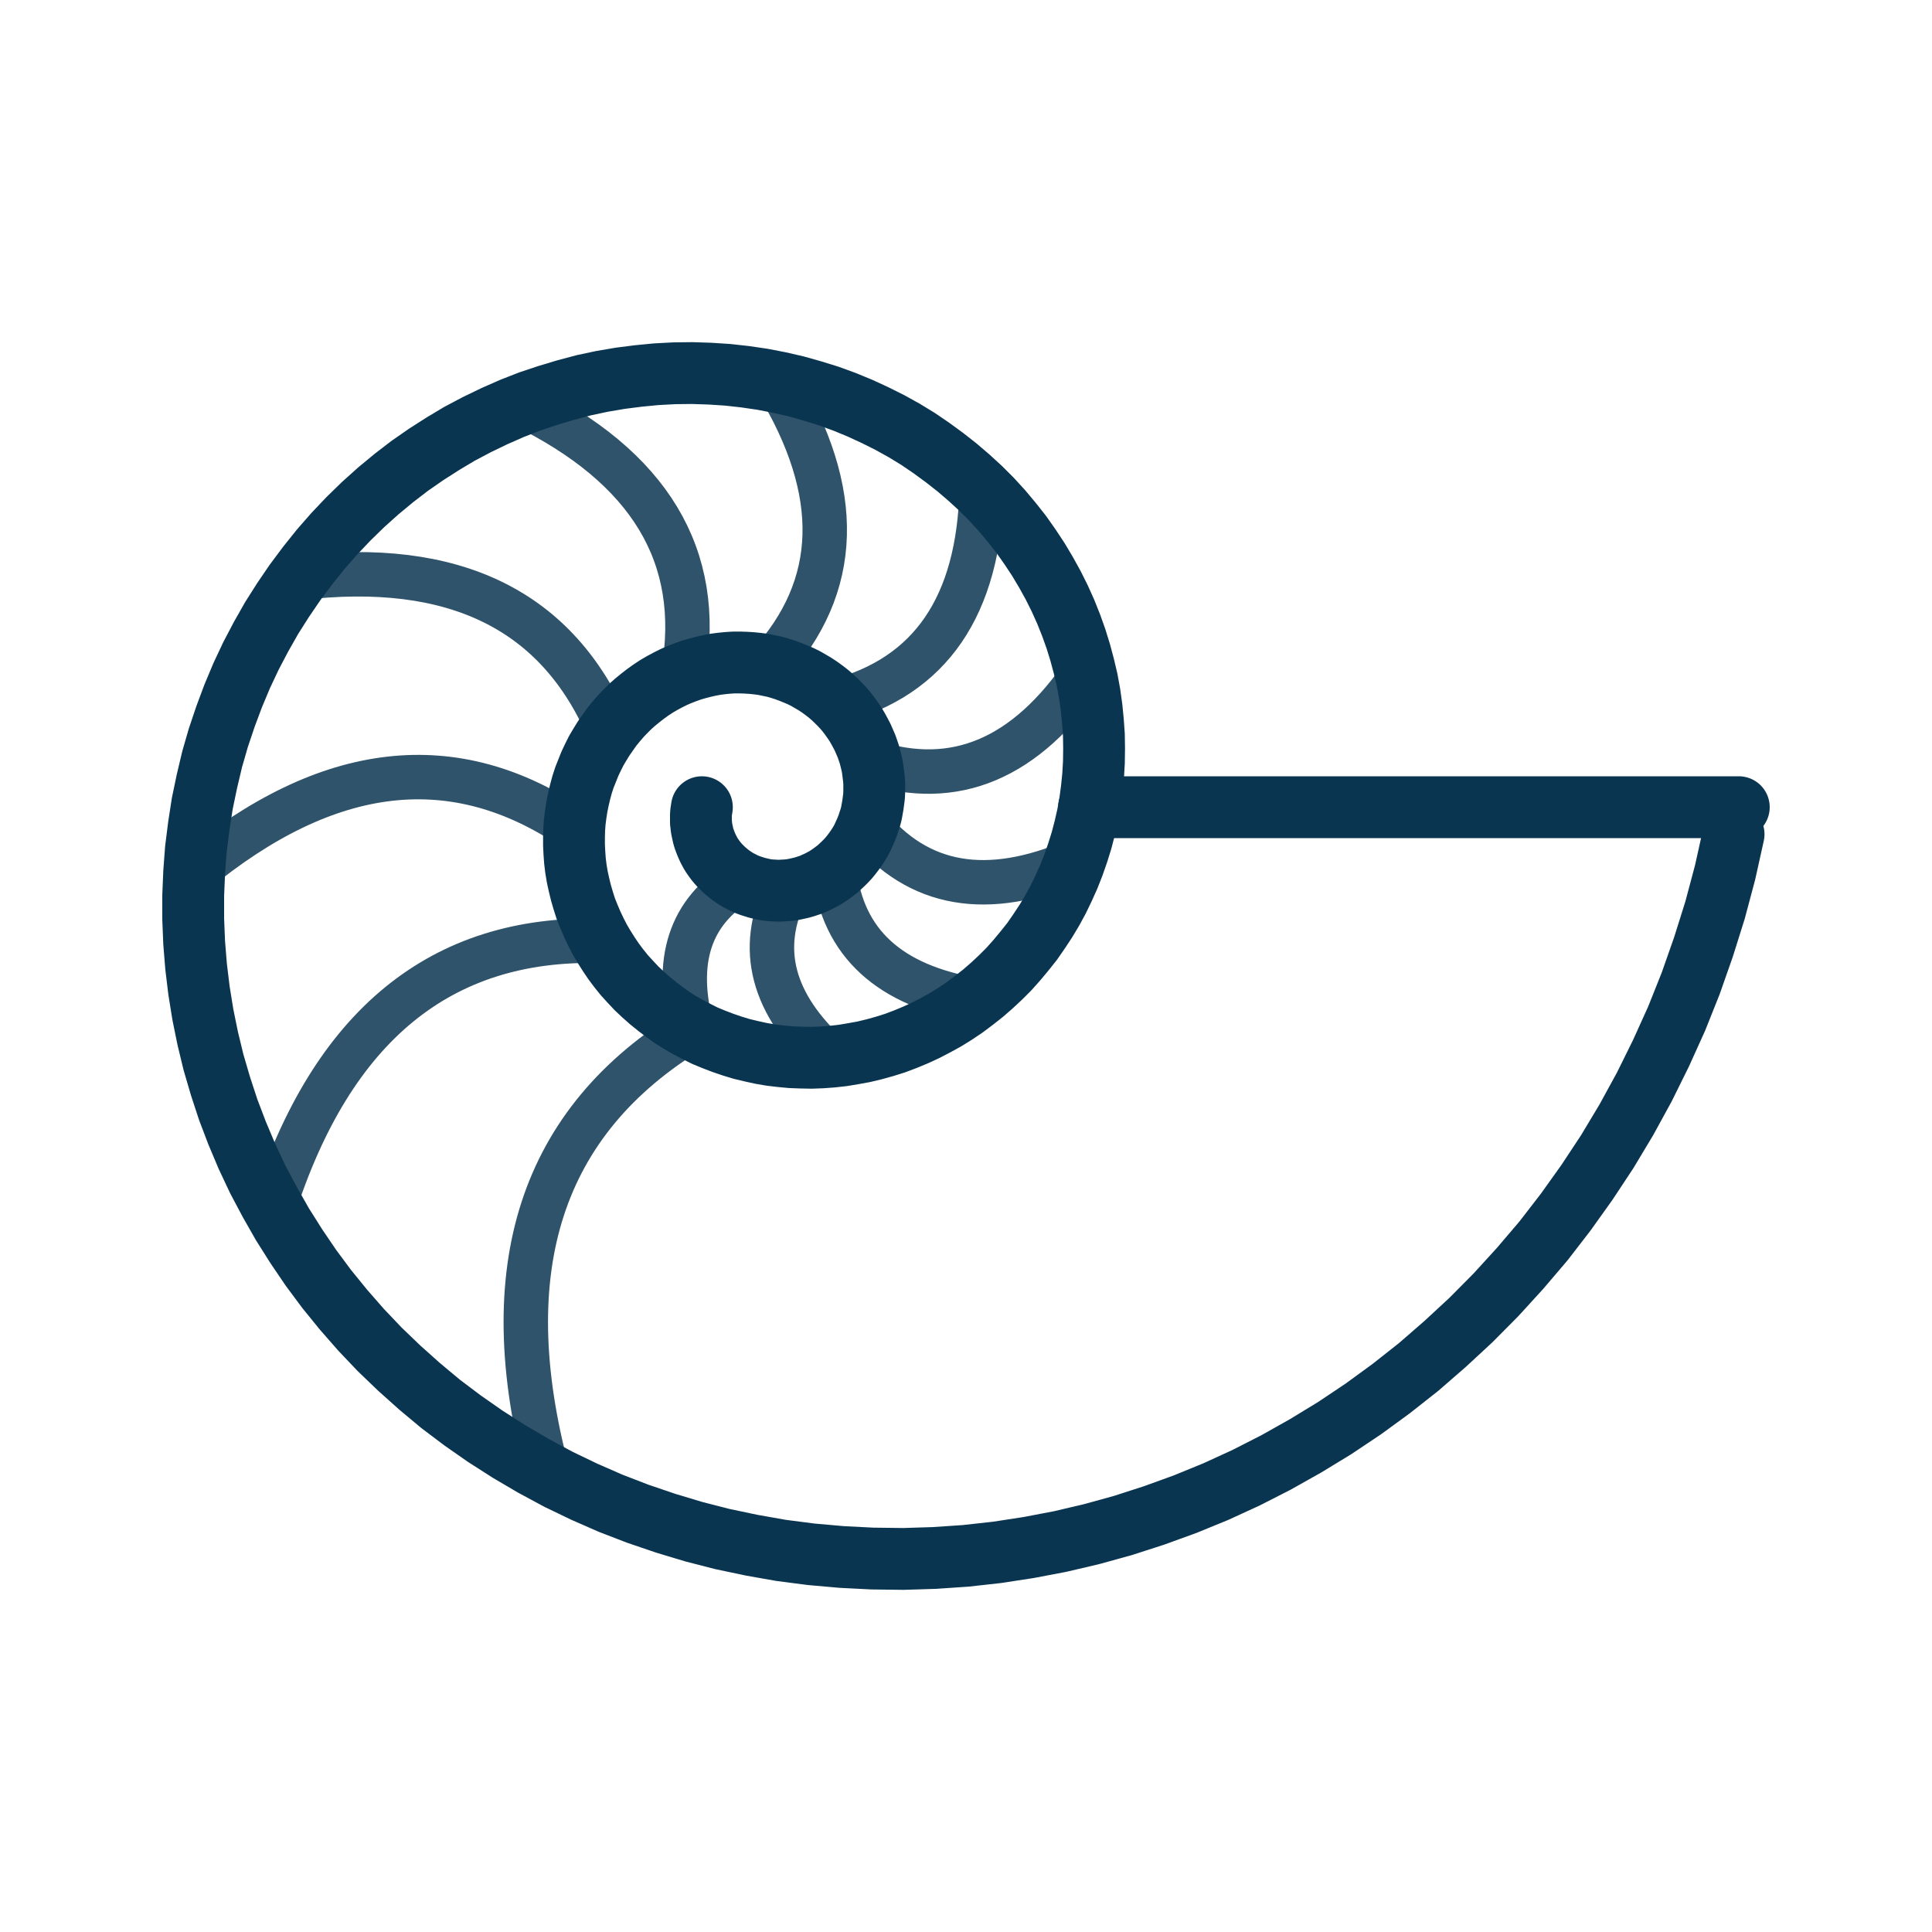
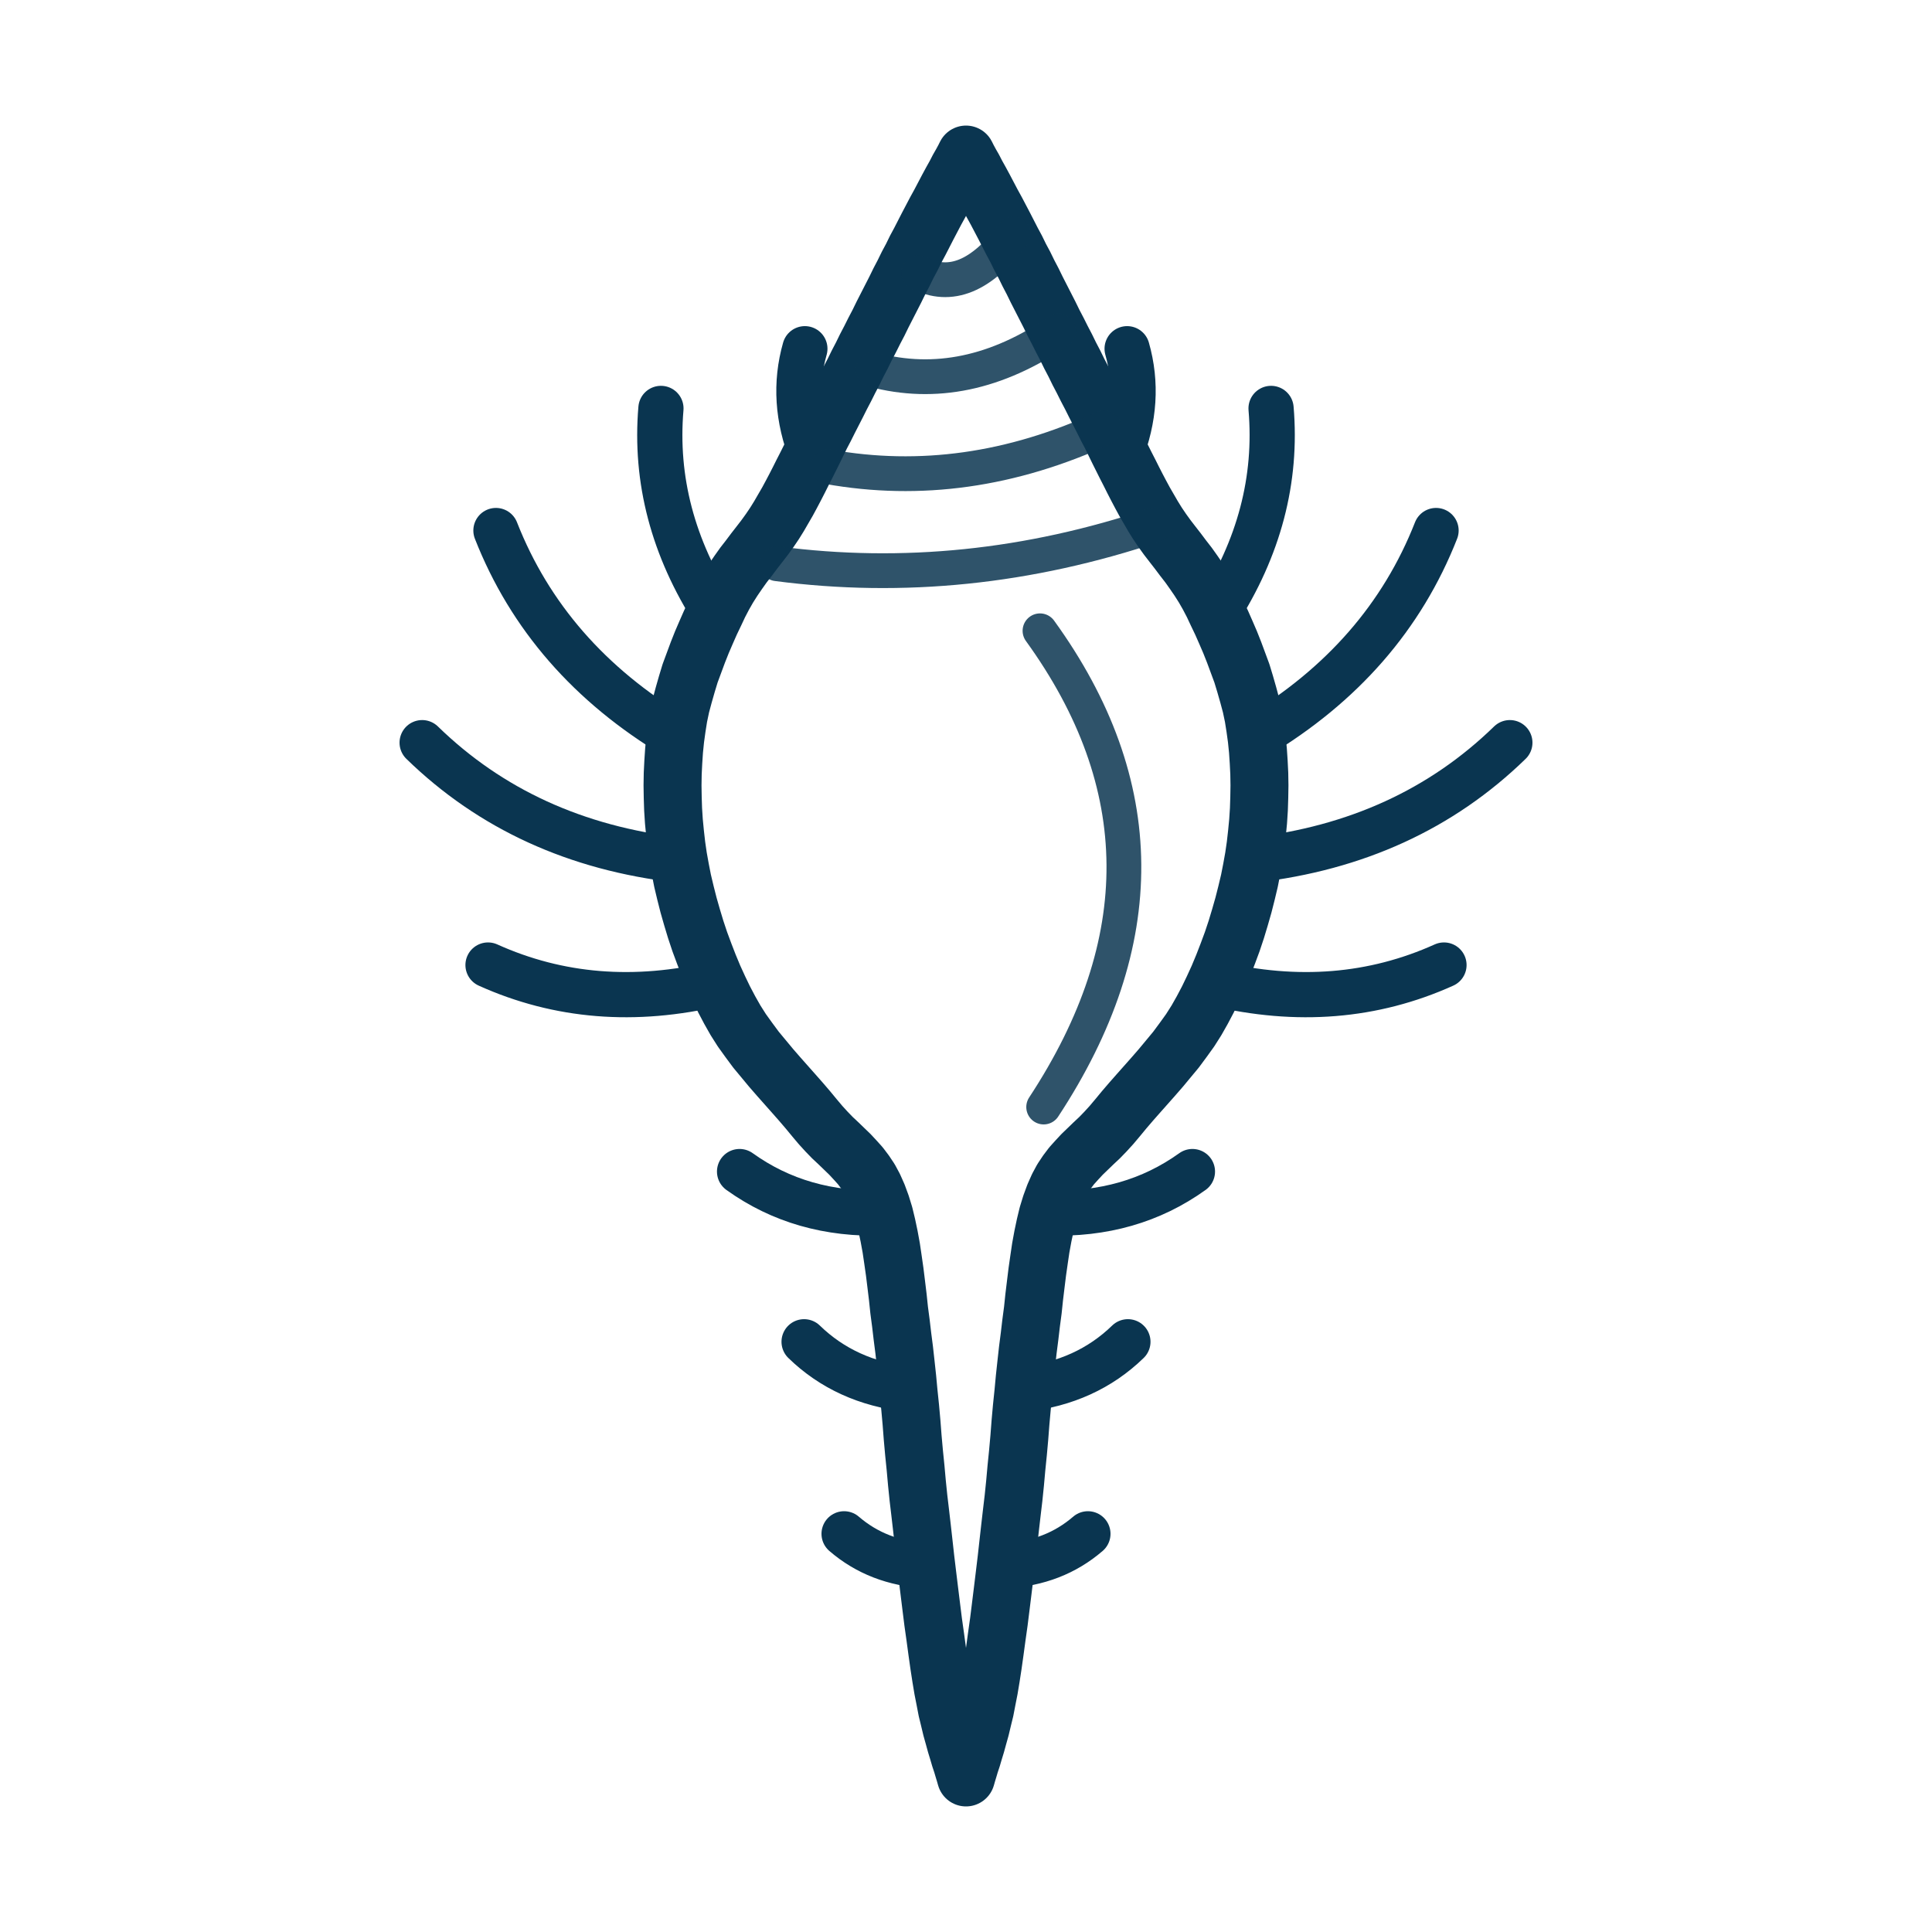
<svg xmlns="http://www.w3.org/2000/svg" viewBox="0 0 100 100" width="100" height="100">
-   <g fill="none" stroke="#0A3550" stroke-width="3.2" stroke-linecap="round" stroke-linejoin="round">
-     <path d="M36.33 41.78L36.31 41.91L36.29 42.04L36.28 42.17L36.28 42.31L36.28 42.44L36.28 42.58L36.3 42.72L36.31 42.85L36.34 42.99L36.37 43.13L36.4 43.27L36.44 43.4L36.49 43.54L36.54 43.67L36.6 43.81L36.66 43.94L36.73 44.07L36.8 44.2L36.88 44.32L36.97 44.45L37.06 44.57L37.16 44.69L37.26 44.8L37.37 44.91L37.48 45.02L37.6 45.12L37.72 45.22L37.85 45.32L37.98 45.41L38.12 45.5L38.26 45.58L38.4 45.65L38.55 45.73L38.7 45.79L38.86 45.85L39.02 45.9L39.18 45.95L39.35 45.99L39.52 46.03L39.69 46.06L39.86 46.08L40.03 46.09L40.21 46.1L40.39 46.1L40.57 46.09L40.75 46.08L40.93 46.06L41.11 46.03L41.29 45.99L41.47 45.95L41.65 45.9L41.83 45.84L42.01 45.78L42.18 45.7L42.36 45.62L42.53 45.53L42.7 45.44L42.87 45.33L43.03 45.22L43.19 45.1L43.35 44.98L43.5 44.84L43.65 44.7L43.79 44.56L43.93 44.41L44.06 44.25L44.19 44.08L44.31 43.91L44.43 43.73L44.54 43.55L44.64 43.36L44.73 43.16L44.82 42.96L44.9 42.76L44.97 42.55L45.04 42.34L45.1 42.12L45.14 41.9L45.18 41.67L45.21 41.45L45.24 41.22L45.25 40.99L45.25 40.75L45.25 40.52L45.23 40.28L45.2 40.04L45.17 39.8L45.13 39.57L45.07 39.33L45.01 39.09L44.93 38.85L44.85 38.62L44.75 38.39L44.65 38.16L44.53 37.93L44.41 37.71L44.28 37.49L44.13 37.27L43.98 37.06L43.82 36.85L43.65 36.65L43.46 36.45L43.27 36.26L43.08 36.08L42.87 35.9L42.65 35.73L42.43 35.57L42.19 35.41L41.95 35.27L41.71 35.13L41.45 35L41.19 34.89L40.92 34.78L40.65 34.68L40.37 34.59L40.09 34.51L39.8 34.45L39.51 34.39L39.21 34.35L38.91 34.32L38.6 34.3L38.29 34.29L37.98 34.29L37.67 34.31L37.36 34.34L37.05 34.38L36.73 34.44L36.42 34.51L36.11 34.59L35.8 34.68L35.49 34.79L35.18 34.91L34.88 35.04L34.58 35.19L34.28 35.35L33.99 35.52L33.7 35.71L33.42 35.91L33.15 36.12L32.88 36.34L32.62 36.57L32.37 36.82L32.12 37.08L31.89 37.35L31.66 37.63L31.45 37.93L31.24 38.23L31.05 38.54L30.86 38.86L30.69 39.2L30.53 39.54L30.39 39.89L30.25 40.24L30.13 40.61L30.03 40.98L29.94 41.36L29.86 41.75L29.8 42.14L29.75 42.53L29.72 42.93L29.71 43.34L29.71 43.74L29.73 44.15L29.76 44.56L29.81 44.97L29.88 45.39L29.97 45.8L30.07 46.21L30.19 46.62L30.32 47.03L30.48 47.43L30.65 47.83L30.84 48.23L31.04 48.62L31.27 49.01L31.51 49.39L31.76 49.76L32.03 50.12L32.32 50.48L32.63 50.82L32.95 51.16L33.29 51.48L33.64 51.79L34.01 52.09L34.39 52.38L34.78 52.66L35.19 52.92L35.61 53.16L36.05 53.39L36.49 53.61L36.95 53.8L37.42 53.98L37.89 54.14L38.38 54.29L38.88 54.41L39.38 54.52L39.9 54.61L40.41 54.67L40.94 54.72L41.47 54.74L42 54.75L42.54 54.73L43.08 54.69L43.62 54.63L44.16 54.54L44.71 54.44L45.25 54.31L45.79 54.16L46.33 53.99L46.86 53.79L47.39 53.57L47.91 53.33L48.43 53.06L48.94 52.78L49.44 52.47L49.93 52.14L50.41 51.78L50.88 51.41L51.34 51.01L51.79 50.59L52.22 50.16L52.63 49.7L53.03 49.22L53.42 48.73L53.78 48.21L54.13 47.68L54.46 47.13L54.77 46.56L55.05 45.98L55.32 45.38L55.56 44.77L55.78 44.14L55.98 43.5L56.15 42.85L56.3 42.19L56.42 41.52L56.51 40.84L56.58 40.15L56.62 39.46L56.63 38.76L56.62 38.05L56.57 37.34L56.5 36.63L56.4 35.91L56.27 35.2L56.1 34.48L55.91 33.77L55.69 33.06L55.44 32.36L55.16 31.66L54.85 30.97L54.51 30.29L54.14 29.62L53.74 28.95L53.31 28.3L52.86 27.66L52.37 27.04L51.86 26.43L51.32 25.84L50.75 25.27L50.15 24.72L49.53 24.19L48.88 23.68L48.21 23.19L47.52 22.72L46.8 22.28L46.06 21.87L45.3 21.49L44.52 21.13L43.72 20.8L42.9 20.5L42.06 20.24L41.21 20L40.34 19.8L39.46 19.63L38.57 19.5L37.67 19.4L36.75 19.34L35.83 19.31L34.91 19.32L33.97 19.37L33.04 19.46L32.1 19.58L31.16 19.74L30.22 19.94L29.28 20.19L28.35 20.47L27.42 20.78L26.5 21.14L25.59 21.54L24.68 21.98L23.79 22.45L22.92 22.97L22.06 23.52L21.21 24.11L20.39 24.74L19.58 25.41L18.8 26.11L18.04 26.85L17.3 27.63L16.6 28.43L15.92 29.28L15.27 30.15L14.65 31.06L14.06 31.99L13.51 32.96L12.99 33.95L12.51 34.97L12.07 36.02L11.67 37.09L11.3 38.19L10.98 39.3L10.71 40.44L10.47 41.59L10.29 42.76L10.14 43.95L10.05 45.15L10 46.35L10 47.57L10.05 48.8L10.15 50.03L10.3 51.27L10.5 52.51L10.75 53.74L11.05 54.98L11.41 56.21L11.81 57.43L12.27 58.64L12.78 59.85L13.34 61.04L13.96 62.21L14.62 63.37L15.34 64.51L16.1 65.63L16.91 66.72L17.78 67.79L18.69 68.83L19.65 69.84L20.66 70.81L21.71 71.75L22.8 72.66L23.94 73.52L25.13 74.35L26.35 75.13L27.61 75.87L28.91 76.57L30.24 77.21L31.61 77.81L33.01 78.35L34.45 78.84L35.91 79.28L37.39 79.66L38.91 79.98L40.44 80.25L41.99 80.45L43.57 80.59L45.15 80.67L46.76 80.69L48.37 80.64L49.99 80.53L51.61 80.35L53.24 80.1L54.87 79.79L56.49 79.41L58.12 78.96L59.73 78.44L61.33 77.86L62.92 77.21L64.49 76.49L66.04 75.7L67.57 74.84L69.08 73.92L70.56 72.93L72 71.88L73.42 70.76L74.79 69.57L76.13 68.33L77.43 67.02L78.68 65.65L79.89 64.23L81.04 62.74L82.14 61.2L83.19 59.61L84.18 57.96L85.11 56.26L85.97 54.52L86.78 52.73L87.51 50.9L88.17 49.02L88.77 47.11L89.29 45.16L89.73 43.18" />
-     <path d="M90 41.78L56.37 41.78" />
-     <path d="M35.82 53.28Q24.09 60.37 28.35 76.28M31.09 48.7Q18.69 48.36 14.15 62.56M29.72 42.91Q20.45 36.58 10.05 45.16M31.52 37.82Q27.56 28.47 15.44 29.92M35.37 34.83Q36.94 25.77 27 20.94M39.77 34.44Q45.39 28.31 40.19 19.77M43.31 36.3Q50.59 34.38 50.81 25.33M45.1 39.44Q51.58 41.54 56.17 34.76M44.92 42.7Q48.83 47.48 55.64 44.56M43.19 45.11Q43.83 50.65 50.44 51.76M40.69 46.09Q38.47 50.62 42.96 54.7M38.32 45.61Q34.4 47.97 35.82 53.28" stroke-width="2.3" opacity="0.85" />
+   <g fill="none" stroke="#0A3550" stroke-width="3" stroke-linecap="round" stroke-linejoin="round">
+     <path d="M50 8L50.1 8.2L50.23 8.44L50.39 8.72L50.55 9.03L50.74 9.37L50.94 9.74L51.14 10.12L51.35 10.52L51.57 10.92L51.78 11.32L51.99 11.72L52.19 12.11L52.39 12.5L52.6 12.89L52.8 13.3L53.02 13.71L53.23 14.14L53.45 14.56L53.66 14.99L53.88 15.42L54.1 15.85L54.32 16.28L54.53 16.71L54.75 17.13L54.96 17.55L55.18 17.97L55.39 18.4L55.61 18.82L55.82 19.25L56.04 19.67L56.25 20.09L56.47 20.51L56.68 20.93L56.89 21.34L57.1 21.75L57.3 22.15L57.51 22.55L57.7 22.94L57.89 23.33L58.08 23.71L58.27 24.09L58.46 24.46L58.65 24.84L58.84 25.21L59.04 25.59L59.24 25.96L59.46 26.34L59.68 26.72L59.91 27.09L60.16 27.46L60.42 27.82L60.69 28.17L60.97 28.53L61.24 28.89L61.52 29.25L61.79 29.63L62.05 30.01L62.31 30.42L62.55 30.84L62.78 31.28L63 31.75L63.23 32.23L63.45 32.73L63.67 33.24L63.88 33.77L64.08 34.31L64.28 34.85L64.45 35.41L64.61 35.97L64.76 36.53L64.88 37.1L64.97 37.67L65.05 38.25L65.11 38.84L65.15 39.44L65.18 40.04L65.19 40.65L65.18 41.27L65.16 41.89L65.12 42.51L65.06 43.13L64.99 43.75L64.9 44.37L64.79 44.98L64.67 45.59L64.52 46.22L64.36 46.85L64.18 47.48L63.99 48.11L63.78 48.74L63.55 49.36L63.31 49.98L63.06 50.58L62.79 51.17L62.52 51.73L62.23 52.28L61.93 52.81L61.6 53.33L61.24 53.83L60.87 54.33L60.48 54.8L60.09 55.27L59.69 55.73L59.3 56.17L58.91 56.61L58.54 57.03L58.18 57.45L57.85 57.85L57.53 58.23L57.22 58.57L56.91 58.89L56.6 59.18L56.3 59.47L56.01 59.75L55.74 60.04L55.47 60.34L55.22 60.67L54.98 61.03L54.77 61.42L54.57 61.87L54.39 62.36L54.23 62.88L54.1 63.42L53.98 63.99L53.87 64.59L53.78 65.2L53.69 65.83L53.61 66.48L53.53 67.14L53.46 67.81L53.37 68.49L53.29 69.17L53.2 69.87L53.12 70.59L53.04 71.33L52.97 72.08L52.89 72.85L52.82 73.63L52.76 74.41L52.69 75.19L52.61 75.98L52.54 76.76L52.46 77.54L52.37 78.3L52.28 79.08L52.19 79.88L52.1 80.69L52 81.52L51.9 82.34L51.8 83.15L51.7 83.95L51.59 84.73L51.49 85.47L51.39 86.18L51.29 86.83L51.19 87.43L51.08 87.99L50.98 88.51L50.86 89L50.75 89.46L50.63 89.89L50.52 90.29L50.41 90.65L50.31 90.99L50.21 91.29L50.13 91.56L50.06 91.79L50 92L49.94 91.79L49.87 91.56L49.79 91.29L49.69 90.99L49.59 90.65L49.48 90.29L49.37 89.89L49.25 89.46L49.14 89L49.02 88.51L48.92 87.99L48.81 87.43L48.71 86.83L48.61 86.18L48.51 85.47L48.41 84.73L48.3 83.95L48.2 83.15L48.1 82.34L48 81.52L47.9 80.69L47.81 79.88L47.72 79.08L47.63 78.3L47.54 77.54L47.46 76.76L47.39 75.98L47.31 75.19L47.24 74.41L47.18 73.63L47.11 72.85L47.03 72.08L46.96 71.33L46.88 70.59L46.8 69.87L46.71 69.17L46.63 68.49L46.54 67.81L46.47 67.14L46.39 66.48L46.31 65.83L46.22 65.2L46.13 64.59L46.02 63.99L45.9 63.42L45.77 62.88L45.61 62.36L45.43 61.87L45.23 61.42L45.02 61.03L44.78 60.67L44.53 60.34L44.26 60.04L43.99 59.75L43.7 59.47L43.4 59.18L43.09 58.89L42.78 58.57L42.47 58.23L42.15 57.85L41.82 57.45L41.46 57.03L41.09 56.61L40.7 56.17L40.31 55.73L39.91 55.27L39.52 54.8L39.13 54.33L38.76 53.83L38.4 53.33L38.07 52.81L37.77 52.28L37.48 51.73L37.21 51.17L36.94 50.58L36.69 49.98L36.45 49.36L36.22 48.74L36.01 48.11L35.82 47.48L35.64 46.85L35.48 46.22L35.33 45.59L35.21 44.98L35.1 44.37L35.01 43.75L34.94 43.13L34.88 42.51L34.84 41.89L34.82 41.27L34.81 40.65L34.82 40.04L34.85 39.44L34.89 38.84L34.95 38.25L35.03 37.67L35.12 37.1L35.24 36.53L35.39 35.97L35.55 35.41L35.72 34.85L35.92 34.31L36.12 33.77L36.33 33.24L36.55 32.73L36.77 32.23L37 31.75L37.22 31.28L37.45 30.84L37.69 30.42L37.95 30.01L38.21 29.63L38.48 29.25L38.76 28.89L39.03 28.53L39.31 28.17L39.58 27.82L39.84 27.46L40.09 27.09L40.32 26.72L40.54 26.34L40.76 25.96L40.96 25.59L41.16 25.21L41.35 24.84L41.54 24.46L41.73 24.09L41.92 23.71L42.11 23.33L42.3 22.94L42.49 22.55L42.7 22.15L42.9 21.75L43.11 21.34L43.32 20.93L43.53 20.51L43.75 20.09L43.96 19.67L44.18 19.25L44.39 18.82L44.61 18.4L44.82 17.97L45.04 17.55L45.25 17.13L45.47 16.71L45.68 16.28L45.9 15.85L46.12 15.42L46.34 14.99L46.55 14.56L46.77 14.14L46.98 13.71L47.2 13.3L47.4 12.89L47.61 12.5L47.81 12.11L48.01 11.72L48.22 11.32L48.43 10.92L48.65 10.52L48.86 10.12L49.06 9.74L49.26 9.37L49.45 9.03L49.61 8.72L49.77 8.44L49.9 8.2L50 8Z" />
+     <path d="M57.99 23.52Q59.1 20.72 58.34 18.05M42.01 23.52Q40.9 20.72 41.66 18.05M63 31.74Q66.26 26.67 65.79 21.14M37 31.74Q33.74 26.67 34.21 21.14M65.03 38.13Q71.71 34.13 74.33 27.46M34.97 38.13Q28.29 34.13 25.67 27.46M64.87 44.52Q72.85 43.6 78.15 38.44M35.13 44.52Q27.15 43.6 21.85 38.44M62.91 50.91Q69.26 52.42 74.74 49.95M37.09 50.91Q30.74 52.42 25.26 49.95M54.26 62.78Q58.53 62.93 61.72 60.64M45.74 62.78Q41.47 62.93 38.28 60.64M52.98 71.91Q56.23 71.54 58.38 69.45M47.02 71.91Q43.77 71.54 41.62 69.45M52.05 81.04Q54.56 80.9 56.31 79.39M47.95 81.04Q45.44 80.9 43.69 79.39" stroke-width="2.34" />
+     <path d="M47.55 14.12Q50 15.4 52.45 12.11M45.2 19.14Q50 20.42 54.8 17.13M42.86 24.16Q50 25.44 57.14 22.15M40.22 29.18Q50 30.46 59.78 27.17M53.83 32.65Q62.42 44.52 54.02 57.3" stroke-width="1.8" opacity=".85" />
  </g>
</svg>
